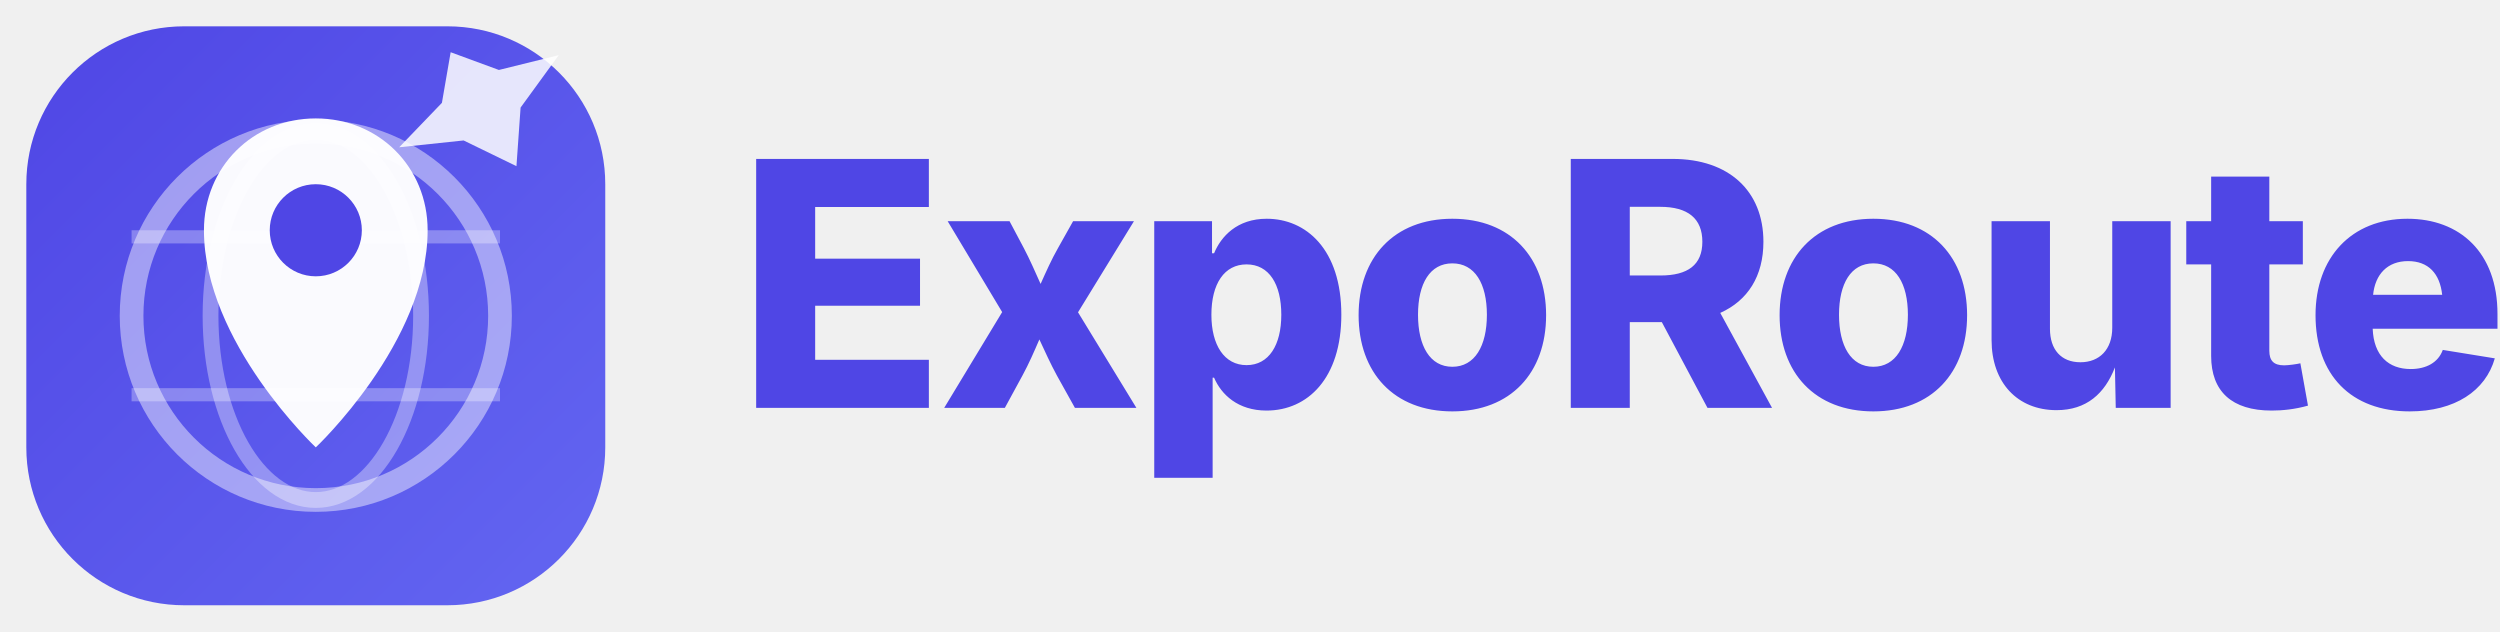
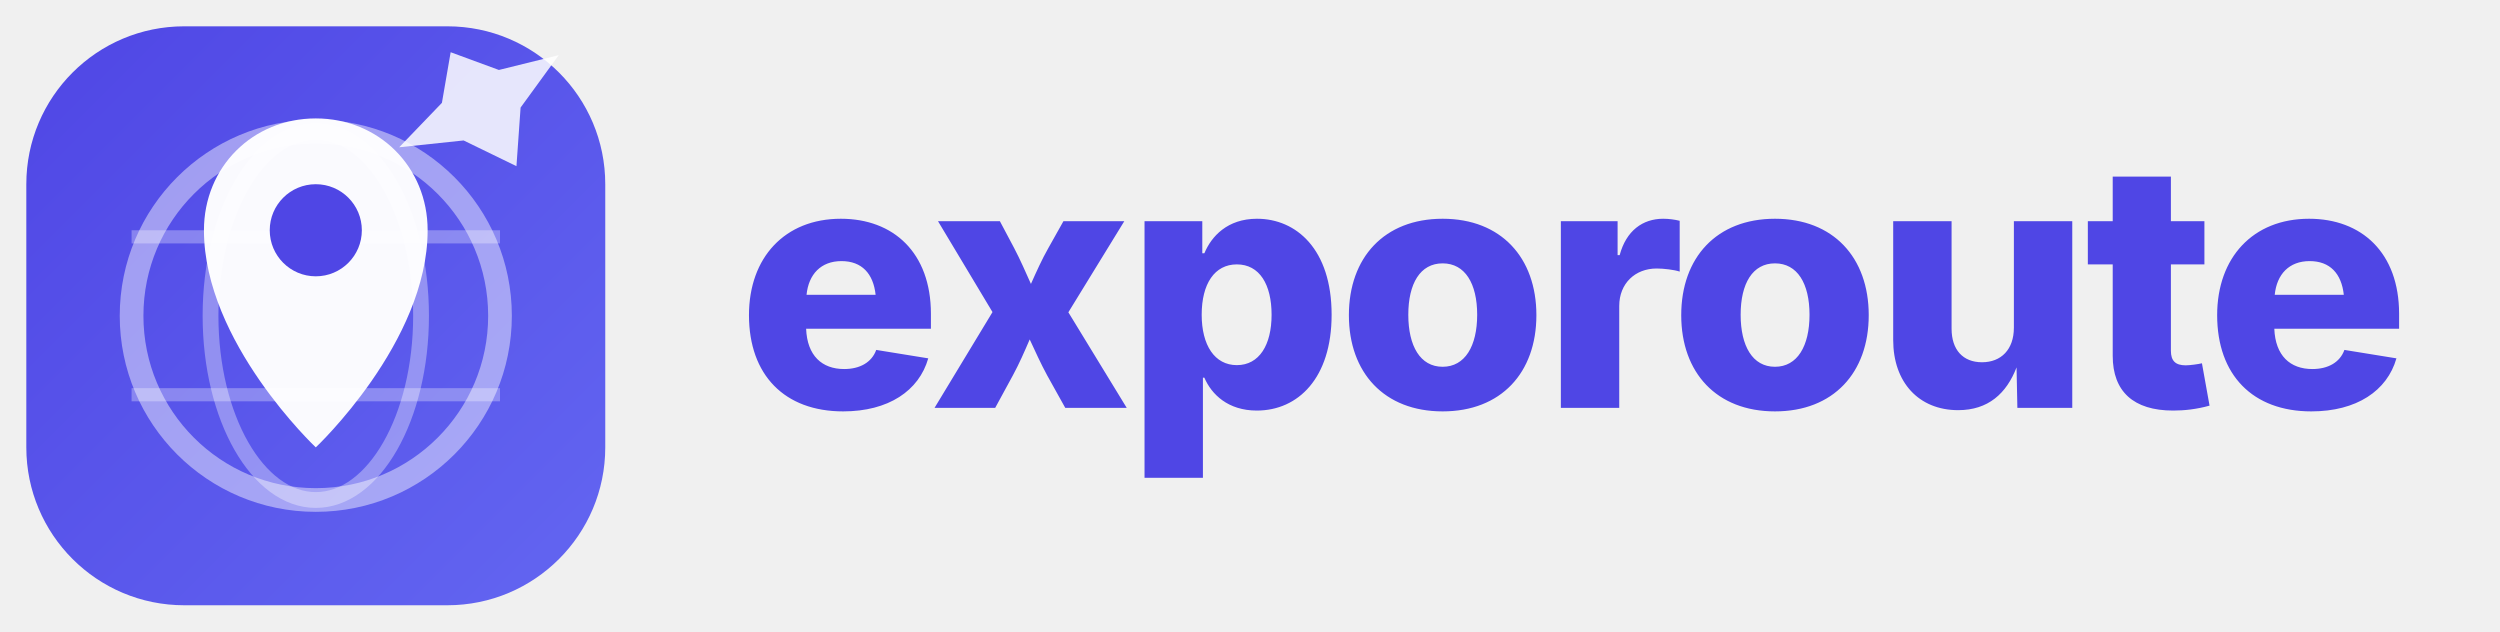
<svg xmlns="http://www.w3.org/2000/svg" width="190" height="48" viewBox="0 0 190 48" fill="none">
  <defs>
    <linearGradient id="iconBg" x1="2" y1="2" x2="46" y2="46" gradientUnits="userSpaceOnUse">
      <stop stop-color="#4f46e5" />
      <stop offset="1" stop-color="#6366f1" />
    </linearGradient>
  </defs>
  <rect x="2" y="2" width="44" height="44" rx="12" fill="url(#iconBg)" />
  <circle cx="24" cy="24" r="14" stroke="white" stroke-width="1.8" fill="none" opacity="0.45" />
  <ellipse cx="24" cy="24" rx="8" ry="14" stroke="white" stroke-width="1.2" fill="none" opacity="0.35" />
  <line x1="10" y1="18" x2="38" y2="18" stroke="white" stroke-width="1" opacity="0.3" />
  <line x1="10" y1="30" x2="38" y2="30" stroke="white" stroke-width="1" opacity="0.3" />
  <path d="M24 9c-4.8 0-8.5 3.7-8.5 8.5C15.5 26 24 34 24 34s8.5-8 8.5-16.5C32.5 12.7 28.8 9 24 9z" fill="white" fill-opacity="0.97" />
  <circle cx="24" cy="17.5" r="3.5" fill="#4f46e5" />
  <g transform="translate(36, 7) rotate(-30)">
    <path d="M0-3.5 2.5-0.5 7 0.8 2.5 2.8 0 6.5-2.5 2.8-7 0.8-2.5-0.5z" fill="white" opacity="0.85" />
  </g>
-   <text x="56" y="31" font-family="Inter,system-ui,-apple-system,'Segoe UI',Roboto,sans-serif" font-size="26" font-weight="800" fill="#4f46e5" letter-spacing="-0.02em">ExpoRoute</text>
+   <text x="56" y="31" font-family="Inter,system-ui,-apple-system,'Segoe UI',Roboto,sans-serif" font-size="26" font-weight="800" fill="#4f46e5" letter-spacing="-0.02em">exporoute</text>
</svg>
